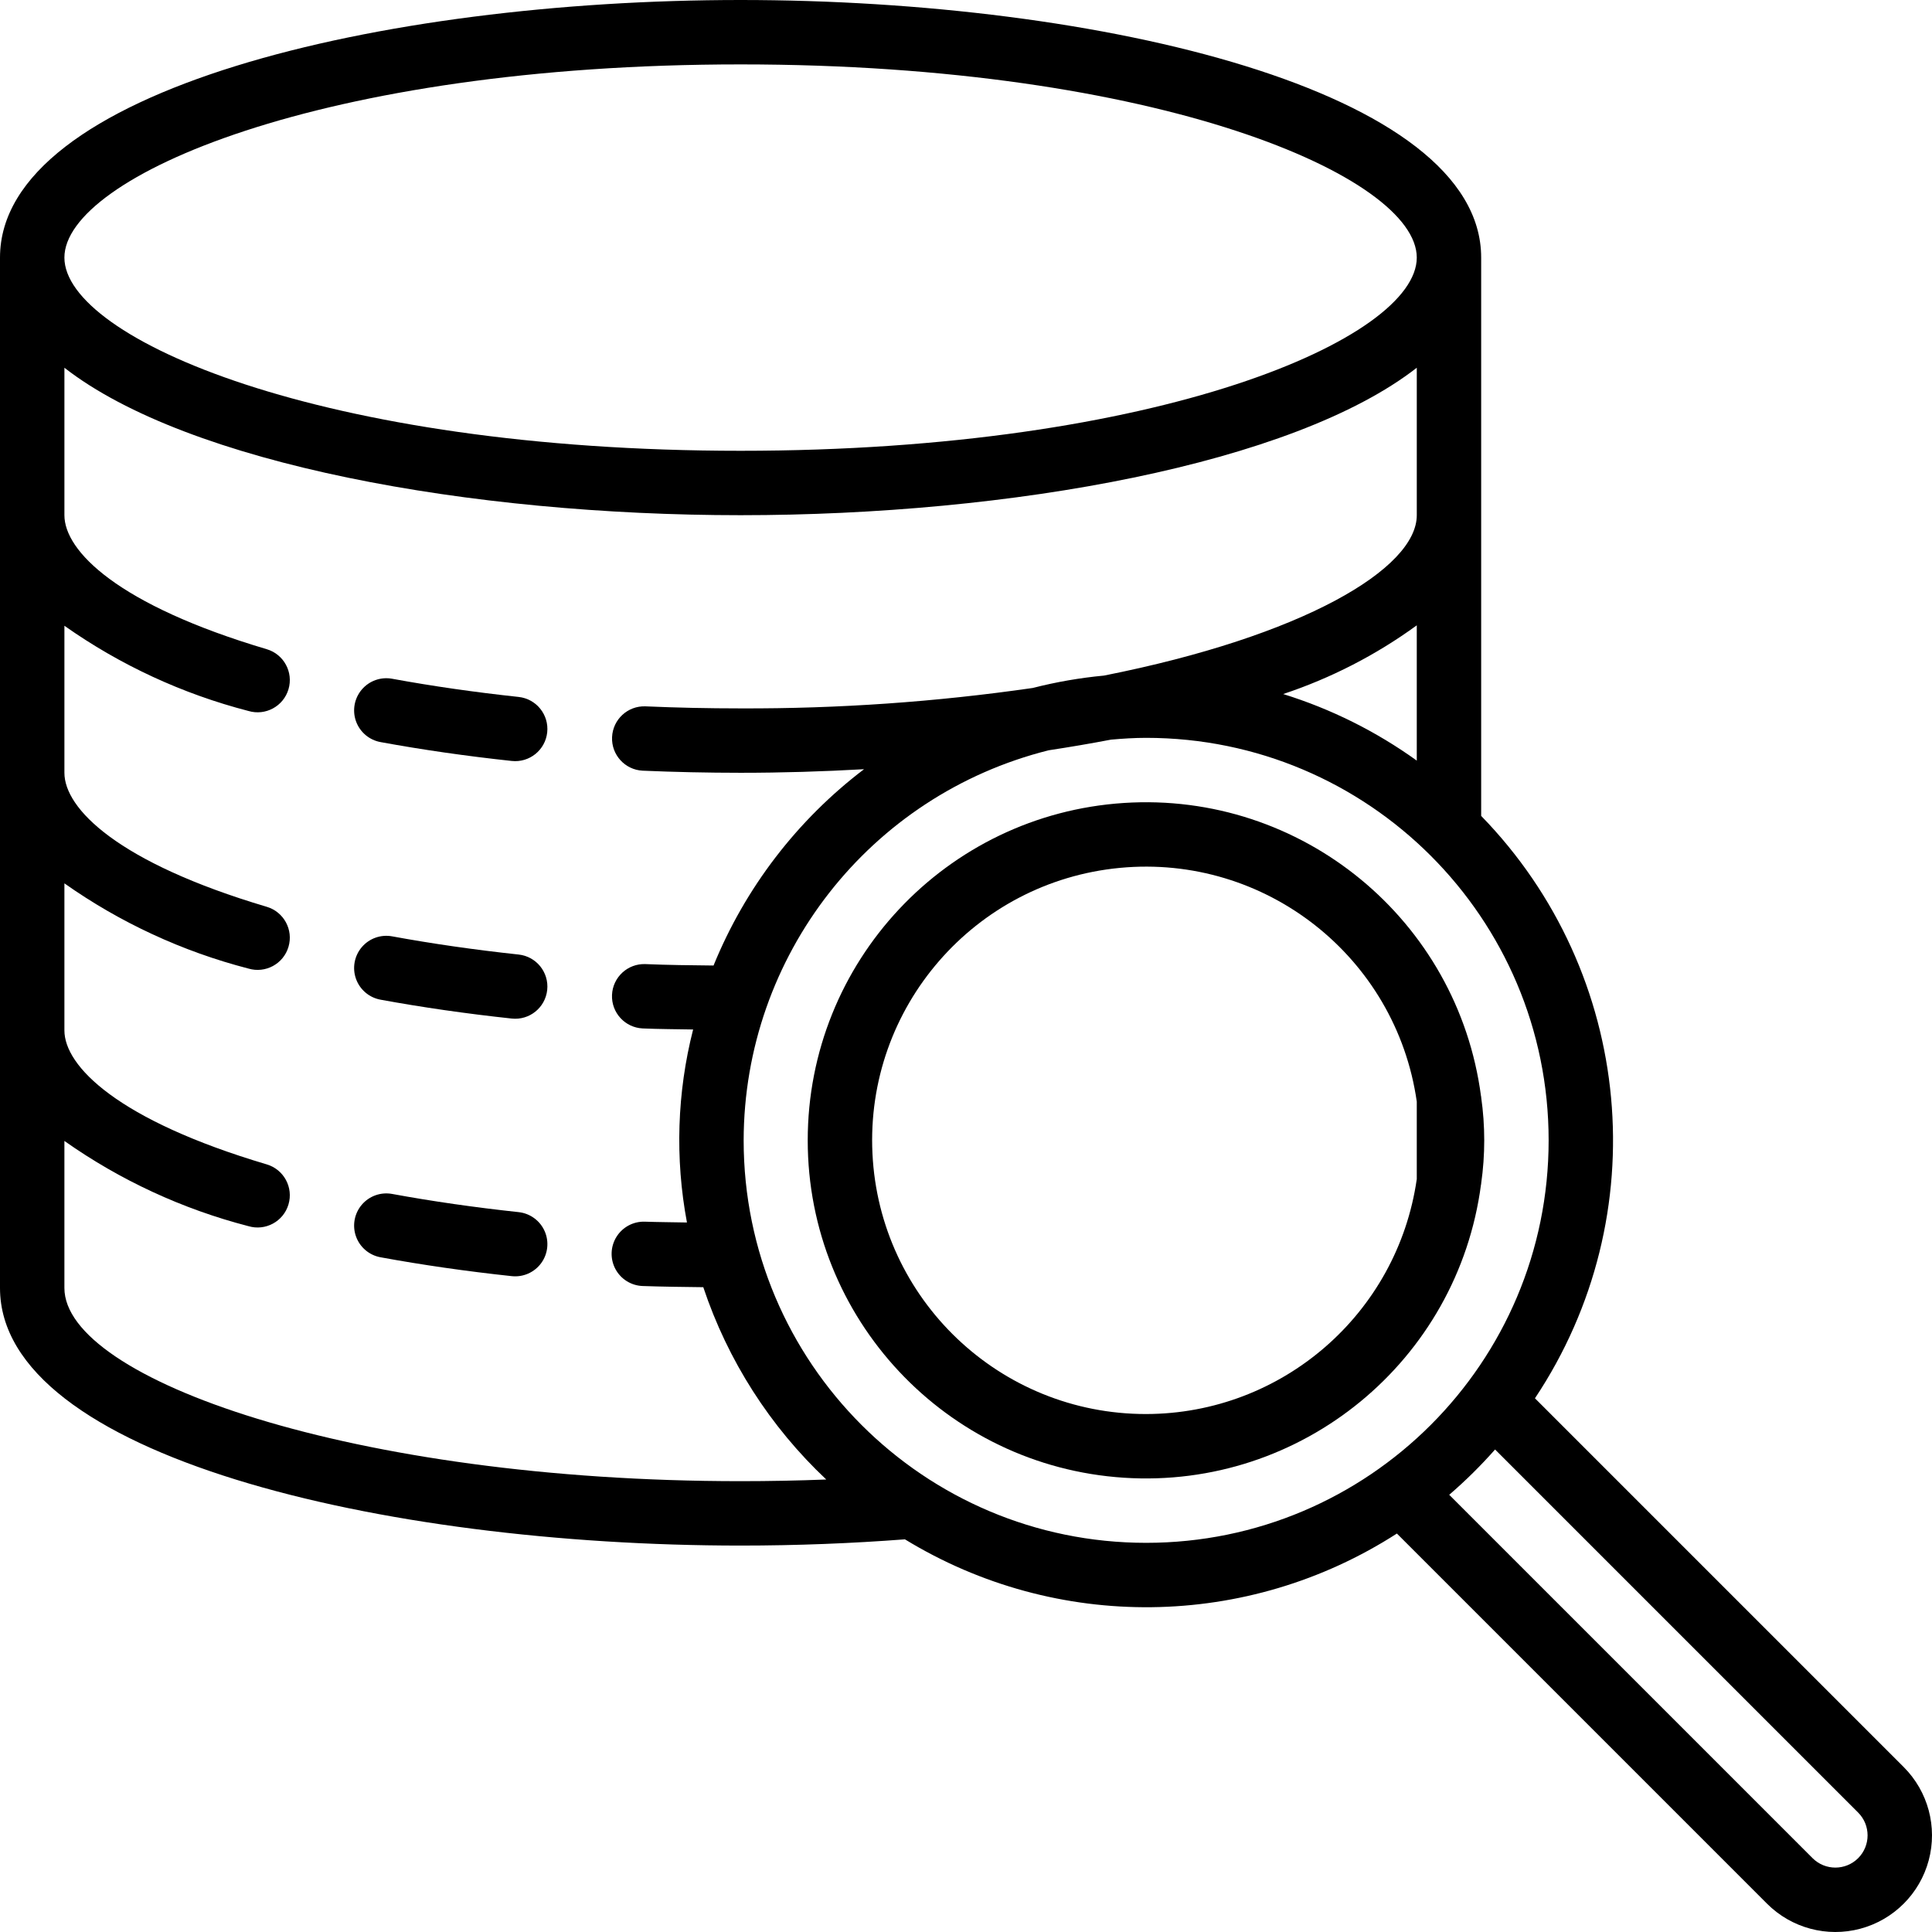
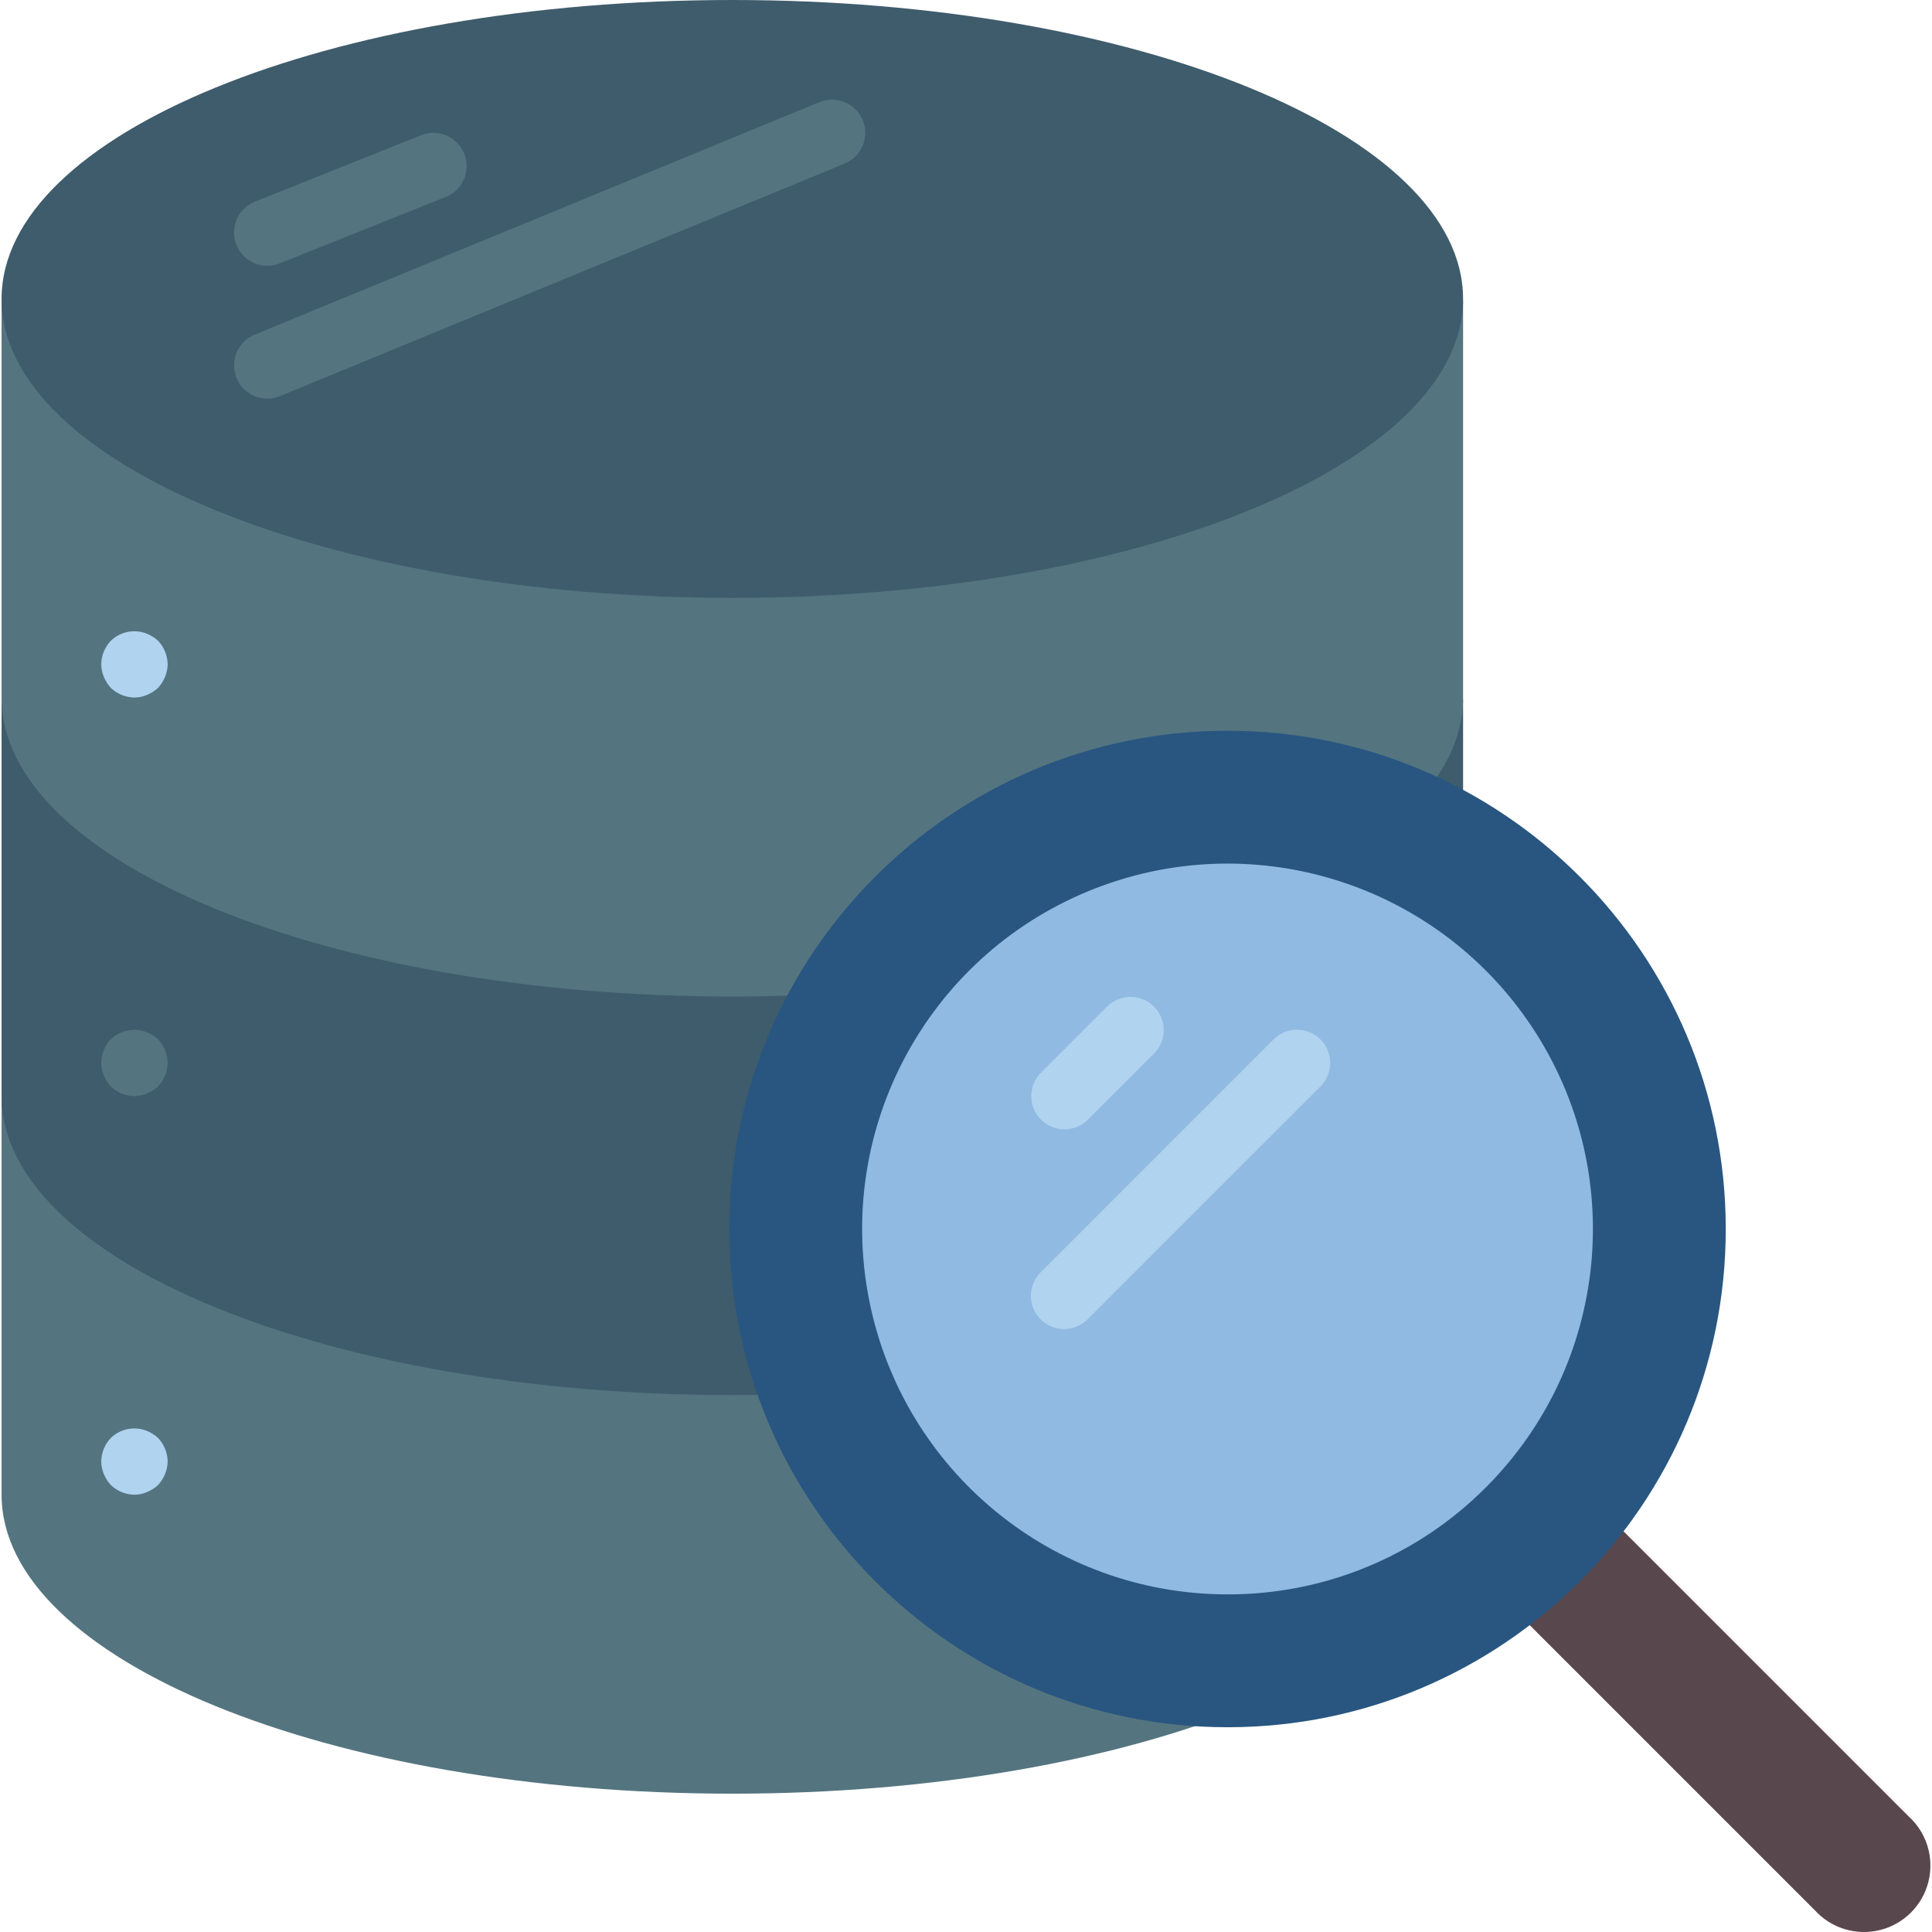
- <svg xmlns="http://www.w3.org/2000/svg" version="1.1" id="Capa_1" x="0px" y="0px" viewBox="0 0 512.01 512.01" style="enable-background:new 0 0 512.01 512.01;" xml:space="preserve">
+ <svg xmlns="http://www.w3.org/2000/svg" version="1.1" id="Capa_1" x="0px" y="0px" viewBox="0 0 504.749 504.749" style="enable-background:new 0 0 504.749 504.749;" xml:space="preserve">
  <g>
+     <path style="fill:#59474E;" d="M407.147,383.045l91.466,91.466c4.754,4.292,6.757,10.853,5.212,17.069   c-1.545,6.215-6.387,11.075-12.597,12.642c-6.21,1.567-12.778-0.413-17.087-5.152l-91.553-91.553L407.147,383.045z" />
+     <path style="fill:#547580;" d="M382.242,286.373v104.136c0,43.129-85.478,78.102-190.915,78.102S0.411,433.638,0.411,390.508   V286.373C0.411,329.502,382.242,329.502,382.242,286.373z" />
+     <path style="fill:#B0D3F0;" d="M35.123,390.508c-2.297-0.034-4.497-0.932-6.161-2.517c-0.766-0.844-1.382-1.812-1.822-2.864   c-0.445-1.043-0.681-2.164-0.694-3.298c0.034-2.297,0.932-4.497,2.517-6.161c2.514-2.426,6.223-3.141,9.459-1.822   c1.051,0.44,2.02,1.056,2.864,1.822c1.584,1.664,2.483,3.864,2.517,6.161c-0.014,1.134-0.25,2.254-0.694,3.298   c-0.44,1.051-1.057,2.02-1.822,2.864c-0.844,0.766-1.812,1.382-2.864,1.822C37.377,390.259,36.257,390.495,35.123,390.508z" />
+     <path style="fill:#3F5C6C;" d="M382.242,182.237v104.136c0,43.129-85.478,78.102-190.915,78.102S0.411,329.502,0.411,286.373   V182.237C0.411,225.367,382.242,225.367,382.242,182.237z" />
    <g>
-       <g>
-         <path d="M137.442,184.7c-11.617-1.25-22.888-2.867-33.5-4.817c-3.002-0.559-6.074,0.528-8.055,2.851s-2.57,5.528-1.544,8.404     c1.026,2.876,3.511,4.984,6.516,5.528c11.029,2.025,22.725,3.708,34.767,5c4.685,0.502,8.89-2.89,9.392-7.575     C145.518,189.406,142.127,185.202,137.442,184.7z" />
-         <path d="M137.442,252.967c-11.617-1.25-22.888-2.867-33.5-4.817c-3.002-0.559-6.074,0.528-8.055,2.851     c-1.981,2.323-2.57,5.528-1.544,8.404c1.026,2.876,3.511,4.984,6.516,5.528c11.029,2.025,22.725,3.708,34.767,5     c4.685,0.502,8.89-2.89,9.392-7.575C145.518,257.673,142.127,253.468,137.442,252.967z" />
-         <path d="M137.442,321.233c-11.617-1.25-22.888-2.867-33.5-4.817c-3.002-0.559-6.074,0.528-8.055,2.851     c-1.981,2.323-2.57,5.528-1.544,8.404c1.026,2.876,3.511,4.984,6.516,5.528c11.029,2.025,22.725,3.708,34.767,5     c3.031,0.325,6.005-0.992,7.801-3.455c1.796-2.462,2.143-5.696,0.908-8.483C143.1,323.475,140.473,321.558,137.442,321.233z" />
-         <path d="M392.533,290.78v-0.221h-0.034c-6.139-46.818-47.559-80.836-94.677-77.76c-47.118,3.076-83.763,42.191-83.763,89.41     s36.644,86.333,83.763,89.41c47.118,3.076,88.537-30.942,94.677-77.76h0.034v-0.221     C393.617,306.056,393.617,298.36,392.533,290.78z M375.467,312.472c-5.124,35.688-35.667,62.206-71.721,62.269     c-38.736,0.044-70.67-30.356-72.532-69.047c-1.862-38.691,27.006-72.017,65.567-75.693c38.561-3.675,73.205,23.597,78.686,61.943     V312.472z" />
-         <path d="M504.508,468.292l-97.722-97.722c32.239-48.371,26.299-112.693-14.253-154.342V68.267     C392.533,23.925,291.412,0,196.267,0S0,23.925,0,68.267v273.067C0,385.675,101.121,409.6,196.267,409.6     c14.959,0,29.56-0.584,43.552-1.654c40.157,24.537,90.812,23.941,130.38-1.535l98.094,98.098     c6.469,6.469,15.899,8.996,24.736,6.628s15.74-9.271,18.108-18.108S510.978,474.761,504.508,468.292z M196.267,17.067     c111.025,0,179.2,29.817,179.2,51.2c0,21.383-68.175,51.2-179.2,51.2s-179.2-29.817-179.2-51.2     C17.067,46.883,85.242,17.067,196.267,17.067z M196.267,392.533c-102.562,0-179.2-27.034-179.2-51.2v-38.965     c14.759,10.411,31.283,18.062,48.771,22.582c4.52,1.342,9.271-1.235,10.613-5.754s-1.235-9.271-5.754-10.613     c-39.542-11.733-53.629-26.041-53.629-35.516v-38.965c14.759,10.411,31.283,18.062,48.771,22.582     c4.52,1.342,9.271-1.235,10.613-5.754s-1.235-9.271-5.754-10.613c-39.542-11.733-53.629-26.041-53.629-35.516v-38.965     c14.759,10.411,31.283,18.062,48.771,22.582c4.52,1.342,9.271-1.235,10.613-5.754s-1.235-9.271-5.754-10.613     c-39.542-11.733-53.629-26.041-53.629-35.516V97.457c32.78,25.552,107.672,39.077,179.2,39.077s146.42-13.524,179.2-39.077     v39.077c0,14.2-30.205,32.072-82.916,42.509c-6.366,0.6-12.676,1.697-18.871,3.282c-25.637,3.697-51.511,5.505-77.413,5.409     c-8.558,0-16.969-0.181-25.233-0.542c-4.685-0.167-8.628,3.477-8.83,8.161s3.414,8.653,8.096,8.889     c8.492,0.367,17.147,0.553,25.966,0.559c10.881,0,21.837-0.329,32.715-0.949c-17.713,13.458-31.488,31.426-39.884,52.026     c-6.086-0.062-12.169-0.126-18.064-0.377c-4.69-0.175-8.641,3.471-8.843,8.16c-0.202,4.689,3.422,8.661,8.11,8.889     c4.369,0.19,8.915,0.195,13.384,0.28c-4.264,16.727-4.821,34.184-1.633,51.149c-3.698-0.074-7.479-0.089-11.089-0.213     c-3.057-0.125-5.947,1.398-7.574,3.99s-1.74,5.856-0.297,8.555c1.443,2.699,4.22,4.418,7.279,4.505     c5.21,0.185,10.618,0.245,16.008,0.311c6.484,19.422,17.683,36.933,32.593,50.966     C211.523,392.385,203.939,392.533,196.267,392.533z M375.467,165.723v35.85c-10.776-7.749-22.734-13.706-35.41-17.64     C352.727,179.723,364.671,173.58,375.467,165.723z M303.746,408.875c-58.91,0-106.667-47.756-106.667-106.667     c0.089-48.902,33.391-91.492,80.829-103.37c5.622-0.852,11.136-1.794,16.54-2.826c3.07-0.267,6.159-0.471,9.297-0.471     c58.91,0,106.667,47.756,106.667,106.667S362.656,408.875,303.746,408.875z M492.442,492.442c-3.338,3.333-8.745,3.333-12.083,0     l-96.294-96.298c4.321-3.72,8.382-7.732,12.154-12.008l96.219,96.223C495.77,483.696,495.772,489.102,492.442,492.442z" />
-       </g>
+       <path style="fill:#547580;" d="M35.123,286.373c-2.297-0.034-4.497-0.932-6.161-2.517c-0.766-0.844-1.382-1.812-1.822-2.864    c-0.445-1.043-0.681-2.164-0.694-3.298c0.034-2.297,0.932-4.497,2.517-6.161c2.514-2.426,6.223-3.141,9.459-1.822    c1.051,0.44,2.02,1.057,2.864,1.822c1.584,1.664,2.483,3.864,2.517,6.161c-0.014,1.134-0.25,2.254-0.694,3.298    c-0.44,1.051-1.057,2.02-1.822,2.864c-0.844,0.766-1.812,1.382-2.864,1.822C37.377,286.123,36.257,286.359,35.123,286.373z" />
+       <path style="fill:#547580;" d="M382.242,78.102v104.136c0,43.129-85.478,78.102-190.915,78.102S0.411,225.367,0.411,182.237    V78.102C0.411,121.231,382.242,121.231,382.242,78.102z" />
+     </g>
+     <path style="fill:#B0D3F0;" d="M35.123,182.237c-2.297-0.034-4.497-0.932-6.161-2.517c-0.766-0.844-1.382-1.812-1.822-2.864   c-0.445-1.043-0.681-2.164-0.694-3.298c0.034-2.297,0.932-4.497,2.517-6.161c2.514-2.426,6.223-3.141,9.459-1.822   c1.051,0.44,2.02,1.057,2.864,1.822c1.584,1.664,2.483,3.864,2.517,6.161c-0.014,1.134-0.25,2.254-0.694,3.298   c-0.44,1.051-1.057,2.02-1.822,2.864c-0.844,0.766-1.812,1.382-2.864,1.822C37.377,181.988,36.257,182.224,35.123,182.237z" />
+     <ellipse style="fill:#3F5C6C;" cx="191.326" cy="78.102" rx="190.915" ry="78.102" />
+     <g>
+       <path style="fill:#547580;" d="M69.835,69.424c1.105-0.001,2.2-0.21,3.228-0.616l43.39-17.356    c4.452-1.783,6.617-6.838,4.834-11.29c-1.783-4.452-6.838-6.617-11.29-4.834l-43.39,17.356c-3.87,1.542-6.098,5.615-5.309,9.705    C62.086,66.479,65.669,69.432,69.835,69.424z" />
+       <path style="fill:#547580;" d="M225.387,31.406c-0.876-2.13-2.563-3.824-4.688-4.709s-4.516-0.89-6.645-0.012L66.529,87.431    c-4.433,1.826-6.547,6.9-4.721,11.333c1.826,4.433,6.9,6.547,11.333,4.721l147.525-60.746c2.13-0.876,3.824-2.563,4.709-4.688    C226.261,35.925,226.265,33.534,225.387,31.406z" />
+     </g>
+     <circle style="fill:#285680;" cx="320.698" cy="321.085" r="130.169" />
+     <path style="fill:#90BAE1;" d="M320.698,416.542c-45.54-0.003-84.736-32.173-93.619-76.838s15.022-89.385,57.096-106.811   s90.598-2.706,115.898,35.158c25.301,37.865,20.331,88.329-11.87,120.531C370.338,406.542,346.03,416.61,320.698,416.542z" />
+     <g>
+       <path style="fill:#B0D3F0;" d="M278.106,295.051c2.301,0,4.508-0.915,6.135-2.543l17.356-17.356    c3.289-3.405,3.242-8.818-0.106-12.165c-3.347-3.347-8.76-3.394-12.165-0.106l-17.356,17.356c-2.481,2.482-3.223,6.214-1.88,9.456    C271.433,292.936,274.597,295.05,278.106,295.051z" />
+       <path style="fill:#B0D3F0;" d="M344.987,271.56c-3.389-3.388-8.882-3.388-12.271,0l-60.746,60.746    c-2.256,2.179-3.161,5.405-2.366,8.439c0.794,3.034,3.164,5.404,6.198,6.198c3.034,0.794,6.261-0.111,8.439-2.366l60.746-60.746    C348.375,280.441,348.375,274.948,344.987,271.56z" />
    </g>
  </g>
  <g>
</g>
  <g>
</g>
  <g>
</g>
  <g>
</g>
  <g>
</g>
  <g>
</g>
  <g>
</g>
  <g>
</g>
  <g>
</g>
  <g>
</g>
  <g>
</g>
  <g>
</g>
  <g>
</g>
  <g>
</g>
  <g>
</g>
</svg>
